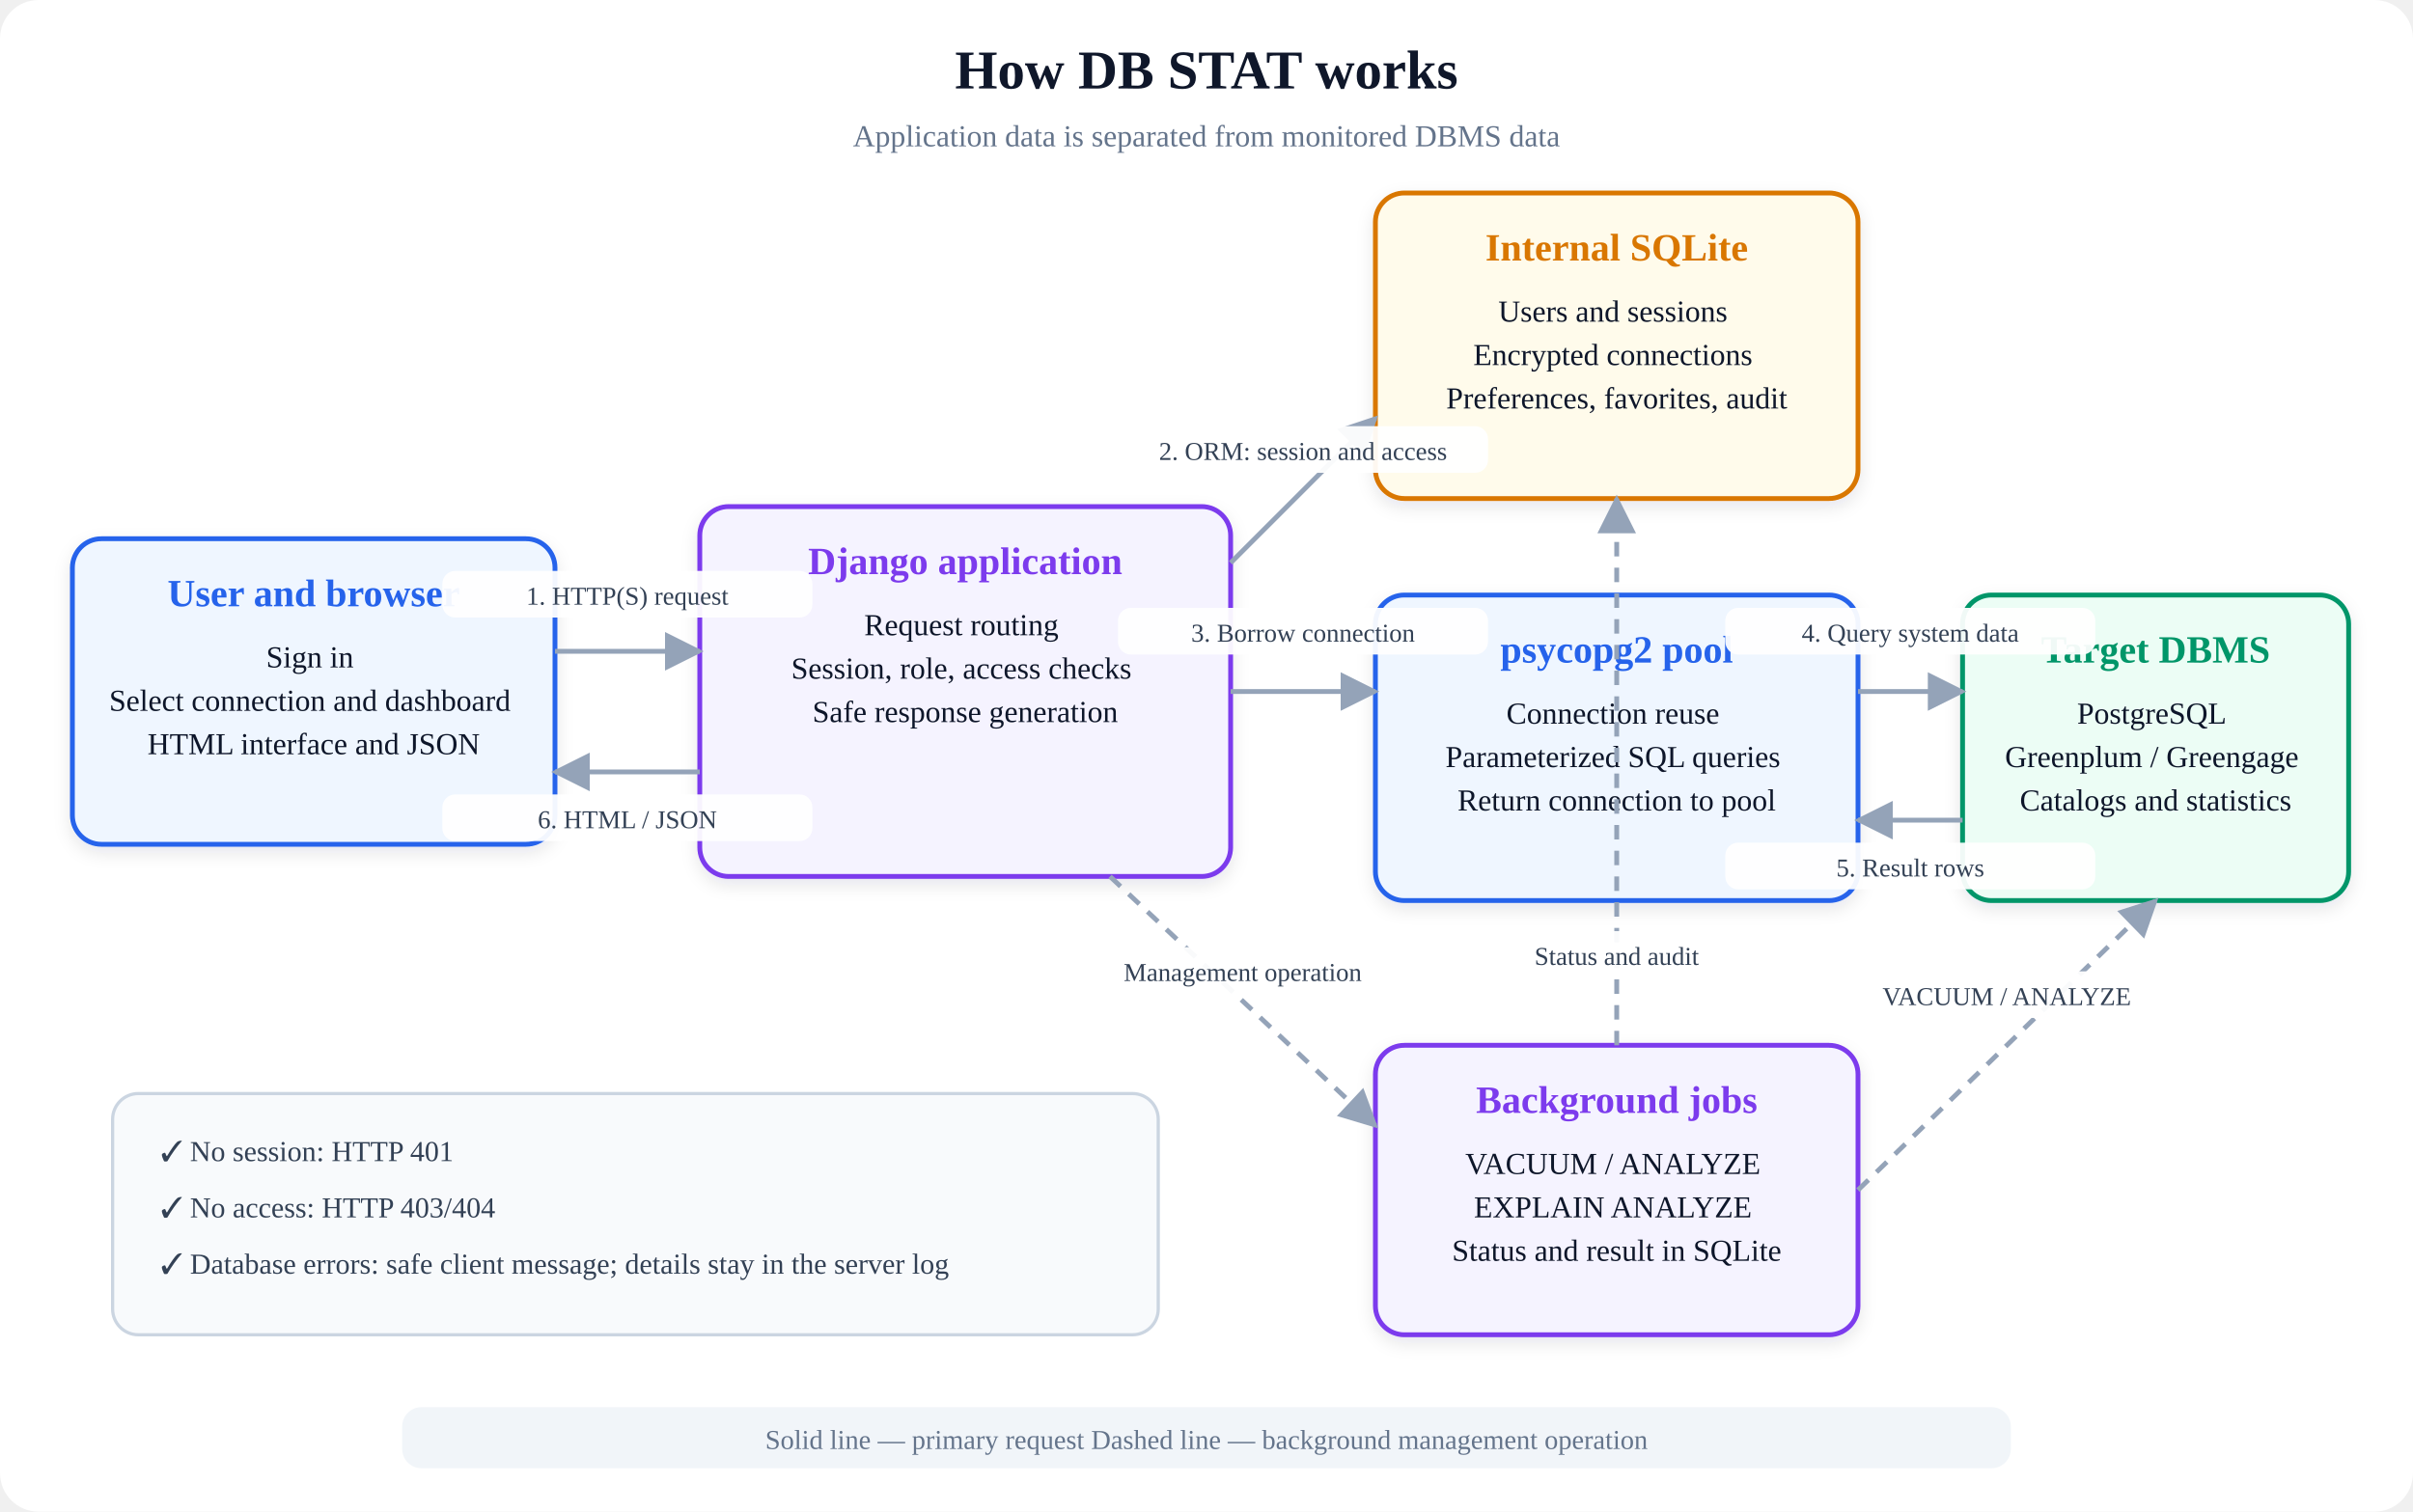
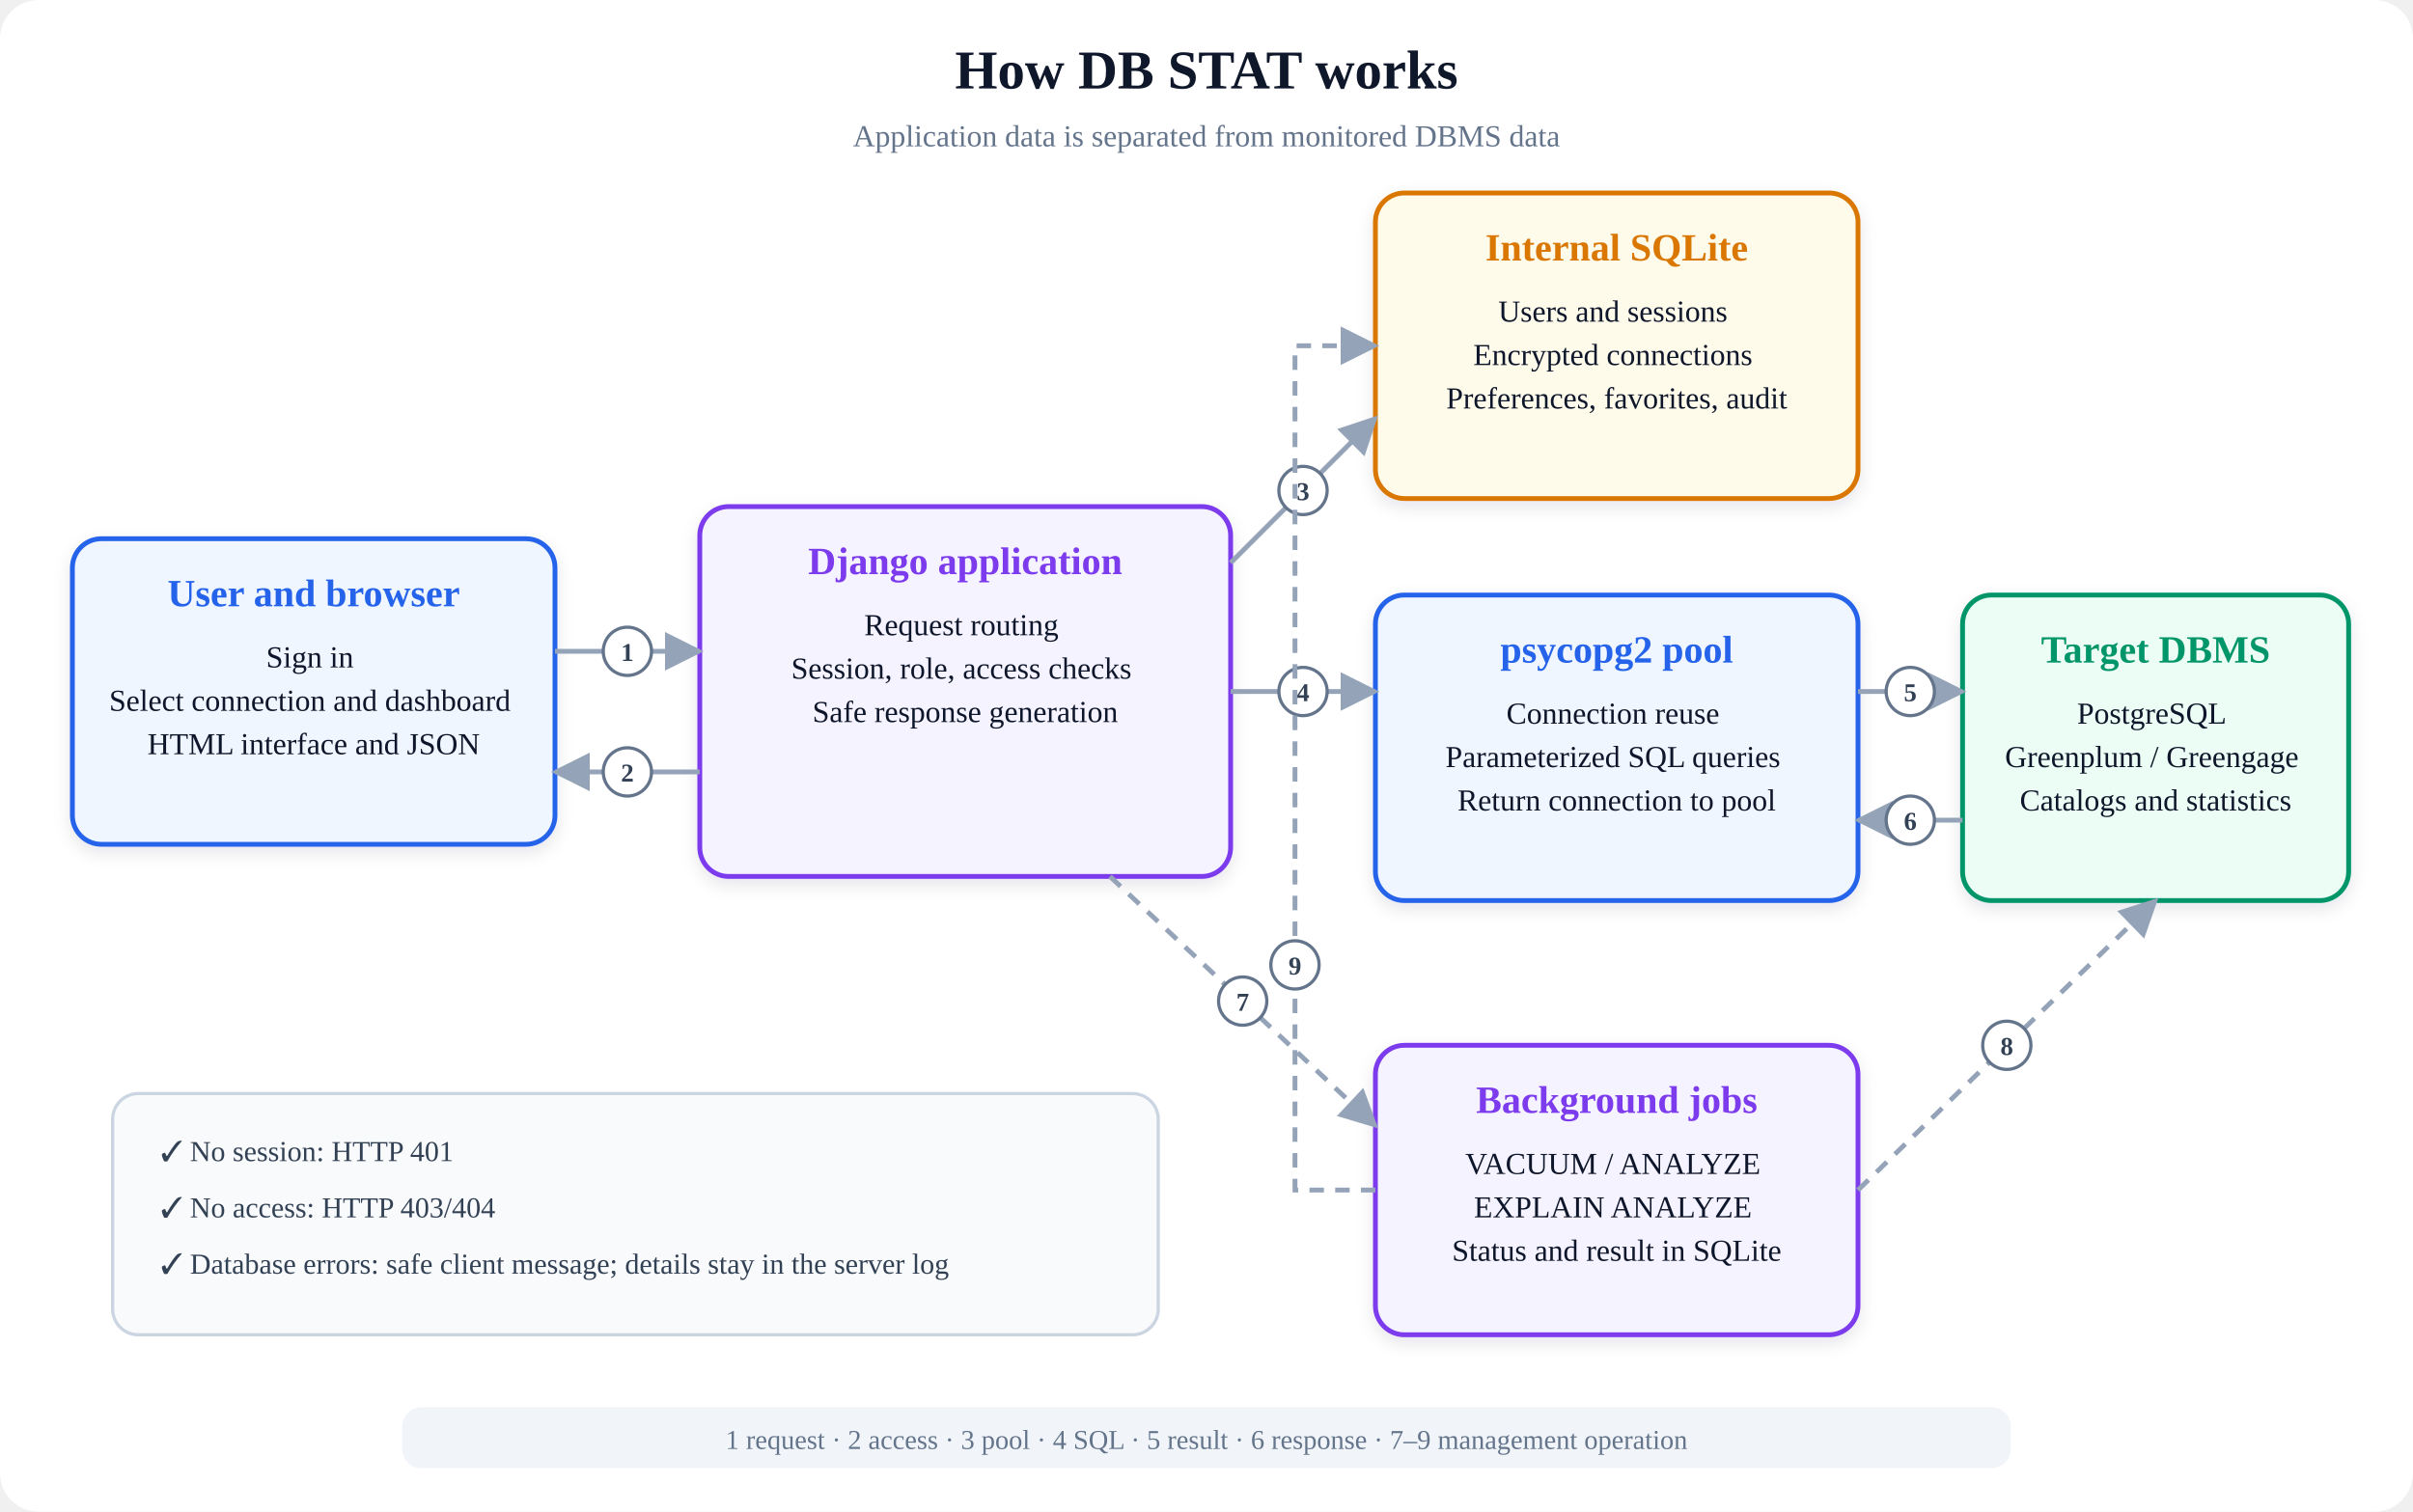
<svg xmlns="http://www.w3.org/2000/svg" width="1500" height="940" viewBox="0 0 1500 940" role="img" aria-labelledby="title desc">
  <defs>
    <marker id="arrow" viewBox="0 0 10 10" refX="9" refY="5" markerWidth="8" markerHeight="8" orient="auto-start-reverse">
      <path d="M 0 0 L 10 5 L 0 10 z" fill="#94a3b8" />
    </marker>
    <filter id="shadow" x="-10%" y="-10%" width="120%" height="130%">
      <feDropShadow dx="0" dy="4" stdDeviation="5" flood-color="#0f172a" flood-opacity="0.10" />
    </filter>
  </defs>
  <rect width="1500" height="940" rx="24" fill="#ffffff" />
  <text x="750" y="55" text-anchor="middle" font-size="34" font-weight="700" fill="#0f172a">
    <tspan x="750" dy="0">How DB STAT works</tspan>
  </text>
  <text x="750" y="91" text-anchor="middle" font-size="19" font-weight="400" fill="#64748b">
    <tspan x="750" dy="0">Application data is separated from monitored DBMS data</tspan>
  </text>
  <g filter="url(#shadow)">
    <g>
      <rect x="45" y="335" width="300" height="190" rx="18" fill="#eff6ff" stroke="#2563eb" stroke-width="3" />
      <text x="195.0" y="377" text-anchor="middle" font-size="24" font-weight="700" fill="#2563eb">
        <tspan x="195.0" dy="0">User and browser</tspan>
      </text>
      <text x="195.0" y="415" text-anchor="middle" font-size="19" font-weight="400" fill="#0f172a">
        <tspan x="195.0" dy="0">Sign in</tspan>
        <tspan x="195.0" dy="27">Select connection and dashboard</tspan>
        <tspan x="195.0" dy="27">HTML interface and JSON</tspan>
      </text>
    </g>
    <g>
      <rect x="435" y="315" width="330" height="230" rx="18" fill="#f5f3ff" stroke="#7c3aed" stroke-width="3" />
      <text x="600.0" y="357" text-anchor="middle" font-size="24" font-weight="700" fill="#7c3aed">
        <tspan x="600.0" dy="0">Django application</tspan>
      </text>
      <text x="600.0" y="395" text-anchor="middle" font-size="19" font-weight="400" fill="#0f172a">
        <tspan x="600.0" dy="0">Request routing</tspan>
        <tspan x="600.0" dy="27">Session, role, access checks</tspan>
        <tspan x="600.0" dy="27">Safe response generation</tspan>
      </text>
    </g>
    <g>
      <rect x="855" y="120" width="300" height="190" rx="18" fill="#fffbeb" stroke="#d97706" stroke-width="3" />
      <text x="1005.0" y="162" text-anchor="middle" font-size="24" font-weight="700" fill="#d97706">
        <tspan x="1005.0" dy="0">Internal SQLite</tspan>
      </text>
      <text x="1005.0" y="200" text-anchor="middle" font-size="19" font-weight="400" fill="#0f172a">
        <tspan x="1005.0" dy="0">Users and sessions</tspan>
        <tspan x="1005.0" dy="27">Encrypted connections</tspan>
        <tspan x="1005.0" dy="27">Preferences, favorites, audit</tspan>
      </text>
    </g>
    <g>
      <rect x="855" y="370" width="300" height="190" rx="18" fill="#eff6ff" stroke="#2563eb" stroke-width="3" />
      <text x="1005.0" y="412" text-anchor="middle" font-size="24" font-weight="700" fill="#2563eb">
        <tspan x="1005.0" dy="0">psycopg2 pool</tspan>
      </text>
      <text x="1005.0" y="450" text-anchor="middle" font-size="19" font-weight="400" fill="#0f172a">
        <tspan x="1005.0" dy="0">Connection reuse</tspan>
        <tspan x="1005.0" dy="27">Parameterized SQL queries</tspan>
        <tspan x="1005.0" dy="27">Return connection to pool</tspan>
      </text>
    </g>
    <g>
      <rect x="855" y="650" width="300" height="180" rx="18" fill="#f5f3ff" stroke="#7c3aed" stroke-width="3" />
      <text x="1005.0" y="692" text-anchor="middle" font-size="24" font-weight="700" fill="#7c3aed">
        <tspan x="1005.0" dy="0">Background jobs</tspan>
      </text>
      <text x="1005.0" y="730" text-anchor="middle" font-size="19" font-weight="400" fill="#0f172a">
        <tspan x="1005.0" dy="0">VACUUM / ANALYZE</tspan>
        <tspan x="1005.0" dy="27">EXPLAIN ANALYZE</tspan>
        <tspan x="1005.0" dy="27">Status and result in SQLite</tspan>
      </text>
    </g>
    <g>
      <rect x="1220" y="370" width="240" height="190" rx="18" fill="#ecfdf5" stroke="#059669" stroke-width="3" />
      <text x="1340.0" y="412" text-anchor="middle" font-size="24" font-weight="700" fill="#059669">
        <tspan x="1340.0" dy="0">Target DBMS</tspan>
      </text>
      <text x="1340.0" y="450" text-anchor="middle" font-size="19" font-weight="400" fill="#0f172a">
        <tspan x="1340.0" dy="0">PostgreSQL</tspan>
        <tspan x="1340.0" dy="27">Greenplum / Greengage</tspan>
        <tspan x="1340.0" dy="27">Catalogs and statistics</tspan>
      </text>
    </g>
  </g>
  <g>
    <path d="M 345 405 L 435 405" fill="none" stroke="#94a3b8" stroke-width="3" marker-end="url(#arrow)" />
-     <rect x="275.0" y="355" width="230" height="29" rx="8" fill="#ffffff" opacity="0.94" />
-     <text x="390.0" y="376" text-anchor="middle" font-size="16" font-weight="400" fill="#334155">
-       <tspan x="390.0" dy="0">1. HTTP(S) request</tspan>
-     </text>
+     <circle cx="390" cy="405" r="15" fill="#ffffff" stroke="#64748b" stroke-width="2" />
+     <text x="390" y="411" text-anchor="middle" font-size="16" font-weight="700" fill="#334155">1</text>
  </g>
  <g>
    <path d="M 435 480 L 345 480" fill="none" stroke="#94a3b8" stroke-width="3" marker-end="url(#arrow)" />
-     <rect x="275.0" y="494" width="230" height="29" rx="8" fill="#ffffff" opacity="0.94" />
-     <text x="390.0" y="515" text-anchor="middle" font-size="16" font-weight="400" fill="#334155">
-       <tspan x="390.0" dy="0">6. HTML / JSON</tspan>
-     </text>
+     <circle cx="390" cy="480" r="15" fill="#ffffff" stroke="#64748b" stroke-width="2" />
+     <text x="390" y="486" text-anchor="middle" font-size="16" font-weight="700" fill="#334155">2</text>
  </g>
  <g>
    <path d="M 765 350 L 855 260" fill="none" stroke="#94a3b8" stroke-width="3" marker-end="url(#arrow)" />
-     <rect x="695.0" y="265" width="230" height="29" rx="8" fill="#ffffff" opacity="0.94" />
-     <text x="810.0" y="286" text-anchor="middle" font-size="16" font-weight="400" fill="#334155">
-       <tspan x="810.0" dy="0">2. ORM: session and access</tspan>
-     </text>
+     <circle cx="810" cy="305" r="15" fill="#ffffff" stroke="#64748b" stroke-width="2" />
+     <text x="810" y="311" text-anchor="middle" font-size="16" font-weight="700" fill="#334155">3</text>
  </g>
  <g>
    <path d="M 765 430 L 855 430" fill="none" stroke="#94a3b8" stroke-width="3" marker-end="url(#arrow)" />
-     <rect x="695.0" y="378" width="230" height="29" rx="8" fill="#ffffff" opacity="0.94" />
-     <text x="810.0" y="399" text-anchor="middle" font-size="16" font-weight="400" fill="#334155">
-       <tspan x="810.0" dy="0">3. Borrow connection</tspan>
-     </text>
+     <circle cx="810" cy="430" r="15" fill="#ffffff" stroke="#64748b" stroke-width="2" />
+     <text x="810" y="436" text-anchor="middle" font-size="16" font-weight="700" fill="#334155">4</text>
  </g>
  <g>
    <path d="M 1155 430 L 1220 430" fill="none" stroke="#94a3b8" stroke-width="3" marker-end="url(#arrow)" />
-     <rect x="1072.5" y="378" width="230" height="29" rx="8" fill="#ffffff" opacity="0.94" />
-     <text x="1187.5" y="399" text-anchor="middle" font-size="16" font-weight="400" fill="#334155">
-       <tspan x="1187.5" dy="0">4. Query system data</tspan>
-     </text>
+     <circle cx="1187.5" cy="430" r="15" fill="#ffffff" stroke="#64748b" stroke-width="2" />
+     <text x="1187.5" y="436" text-anchor="middle" font-size="16" font-weight="700" fill="#334155">5</text>
  </g>
  <g>
    <path d="M 1220 510 L 1155 510" fill="none" stroke="#94a3b8" stroke-width="3" marker-end="url(#arrow)" />
-     <rect x="1072.5" y="524" width="230" height="29" rx="8" fill="#ffffff" opacity="0.94" />
-     <text x="1187.5" y="545" text-anchor="middle" font-size="16" font-weight="400" fill="#334155">
-       <tspan x="1187.5" dy="0">5. Result rows</tspan>
-     </text>
+     <circle cx="1187.5" cy="510" r="15" fill="#ffffff" stroke="#64748b" stroke-width="2" />
+     <text x="1187.5" y="516" text-anchor="middle" font-size="16" font-weight="700" fill="#334155">6</text>
  </g>
  <g>
    <path d="M 690 545 L 855 700" fill="none" stroke="#94a3b8" stroke-width="3" marker-end="url(#arrow)" stroke-dasharray="9 7" />
-     <rect x="657.5" y="589" width="230" height="29" rx="8" fill="#ffffff" opacity="0.94" />
-     <text x="772.5" y="610" text-anchor="middle" font-size="16" font-weight="400" fill="#334155">
-       <tspan x="772.5" dy="0">Management operation</tspan>
-     </text>
+     <circle cx="772.5" cy="622.5" r="15" fill="#ffffff" stroke="#64748b" stroke-width="2" />
+     <text x="772.5" y="628.5" text-anchor="middle" font-size="16" font-weight="700" fill="#334155">7</text>
  </g>
  <g>
    <path d="M 1155 740 L 1340 560" fill="none" stroke="#94a3b8" stroke-width="3" marker-end="url(#arrow)" stroke-dasharray="9 7" />
-     <rect x="1132.5" y="604" width="230" height="29" rx="8" fill="#ffffff" opacity="0.94" />
-     <text x="1247.5" y="625" text-anchor="middle" font-size="16" font-weight="400" fill="#334155">
-       <tspan x="1247.5" dy="0">VACUUM / ANALYZE</tspan>
-     </text>
+     <circle cx="1247.5" cy="650" r="15" fill="#ffffff" stroke="#64748b" stroke-width="2" />
+     <text x="1247.5" y="656" text-anchor="middle" font-size="16" font-weight="700" fill="#334155">8</text>
  </g>
  <g>
-     <path d="M 1005 650 L 1005 310" fill="none" stroke="#94a3b8" stroke-width="3" marker-end="url(#arrow)" stroke-dasharray="9 7" />
-     <rect x="890.0" y="579" width="230" height="29" rx="8" fill="#ffffff" opacity="0.94" />
-     <text x="1005.0" y="600" text-anchor="middle" font-size="16" font-weight="400" fill="#334155">
-       <tspan x="1005.0" dy="0">Status and audit</tspan>
-     </text>
+     <path d="M 855 740 H 805 V 215 H 855" fill="none" stroke="#94a3b8" stroke-width="3" marker-end="url(#arrow)" stroke-dasharray="9 7" />
+     <circle cx="805" cy="600" r="15" fill="#ffffff" stroke="#64748b" stroke-width="2" />
+     <text x="805" y="606" text-anchor="middle" font-size="16" font-weight="700" fill="#334155">9</text>
  </g>
  <g>
    <rect x="70" y="680" width="650" height="150" rx="16" fill="#f8fafc" stroke="#cbd5e1" stroke-width="2" />
    <text x="100" y="722" text-anchor="start" font-size="18" font-weight="400" fill="#334155">
      <tspan x="100" dy="0">✓  No session: HTTP 401</tspan>
      <tspan x="100" dy="35">✓  No access: HTTP 403/404</tspan>
      <tspan x="100" dy="35">✓  Database errors: safe client message; details stay in the server log</tspan>
    </text>
  </g>
  <rect x="250" y="875" width="1000" height="38" rx="12" fill="#f1f5f9" />
  <text x="750" y="901" text-anchor="middle" font-size="17" font-weight="400" fill="#64748b">
-     <tspan x="750" dy="0">Solid line — primary request    Dashed line — background management operation</tspan>
+     <tspan x="750" dy="0">1 request · 2 access · 3 pool · 4 SQL · 5 result · 6 response · 7–9 management operation</tspan>
  </text>
</svg>
